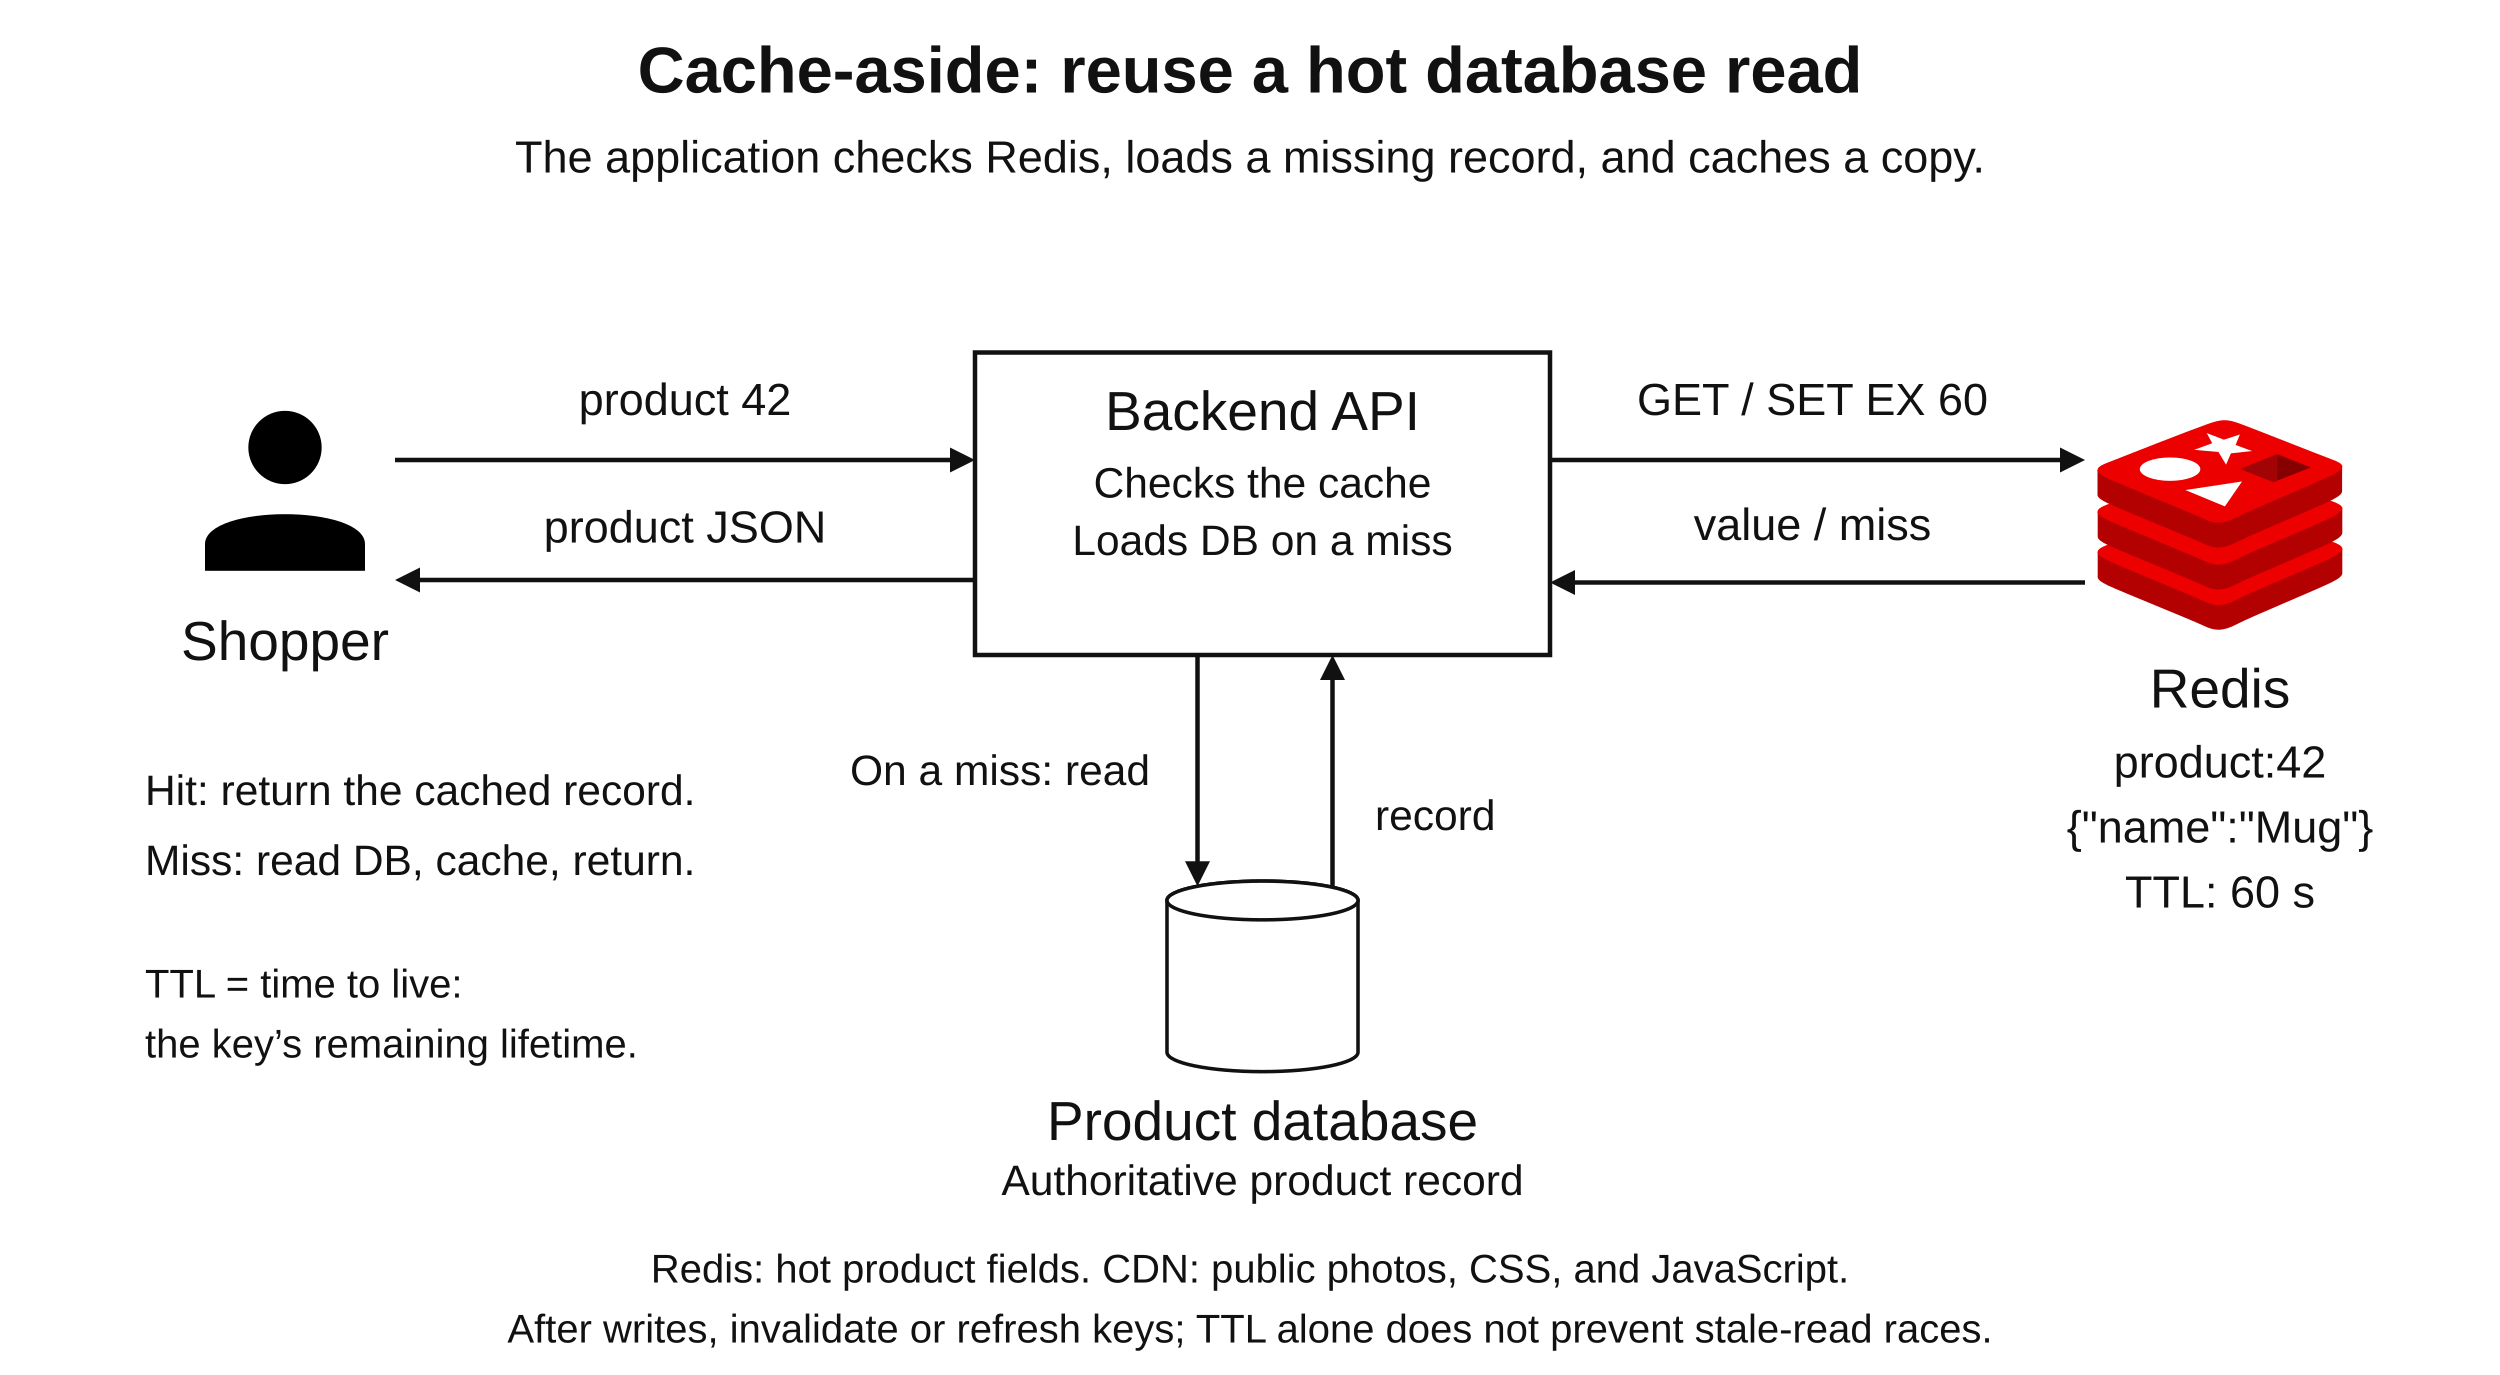
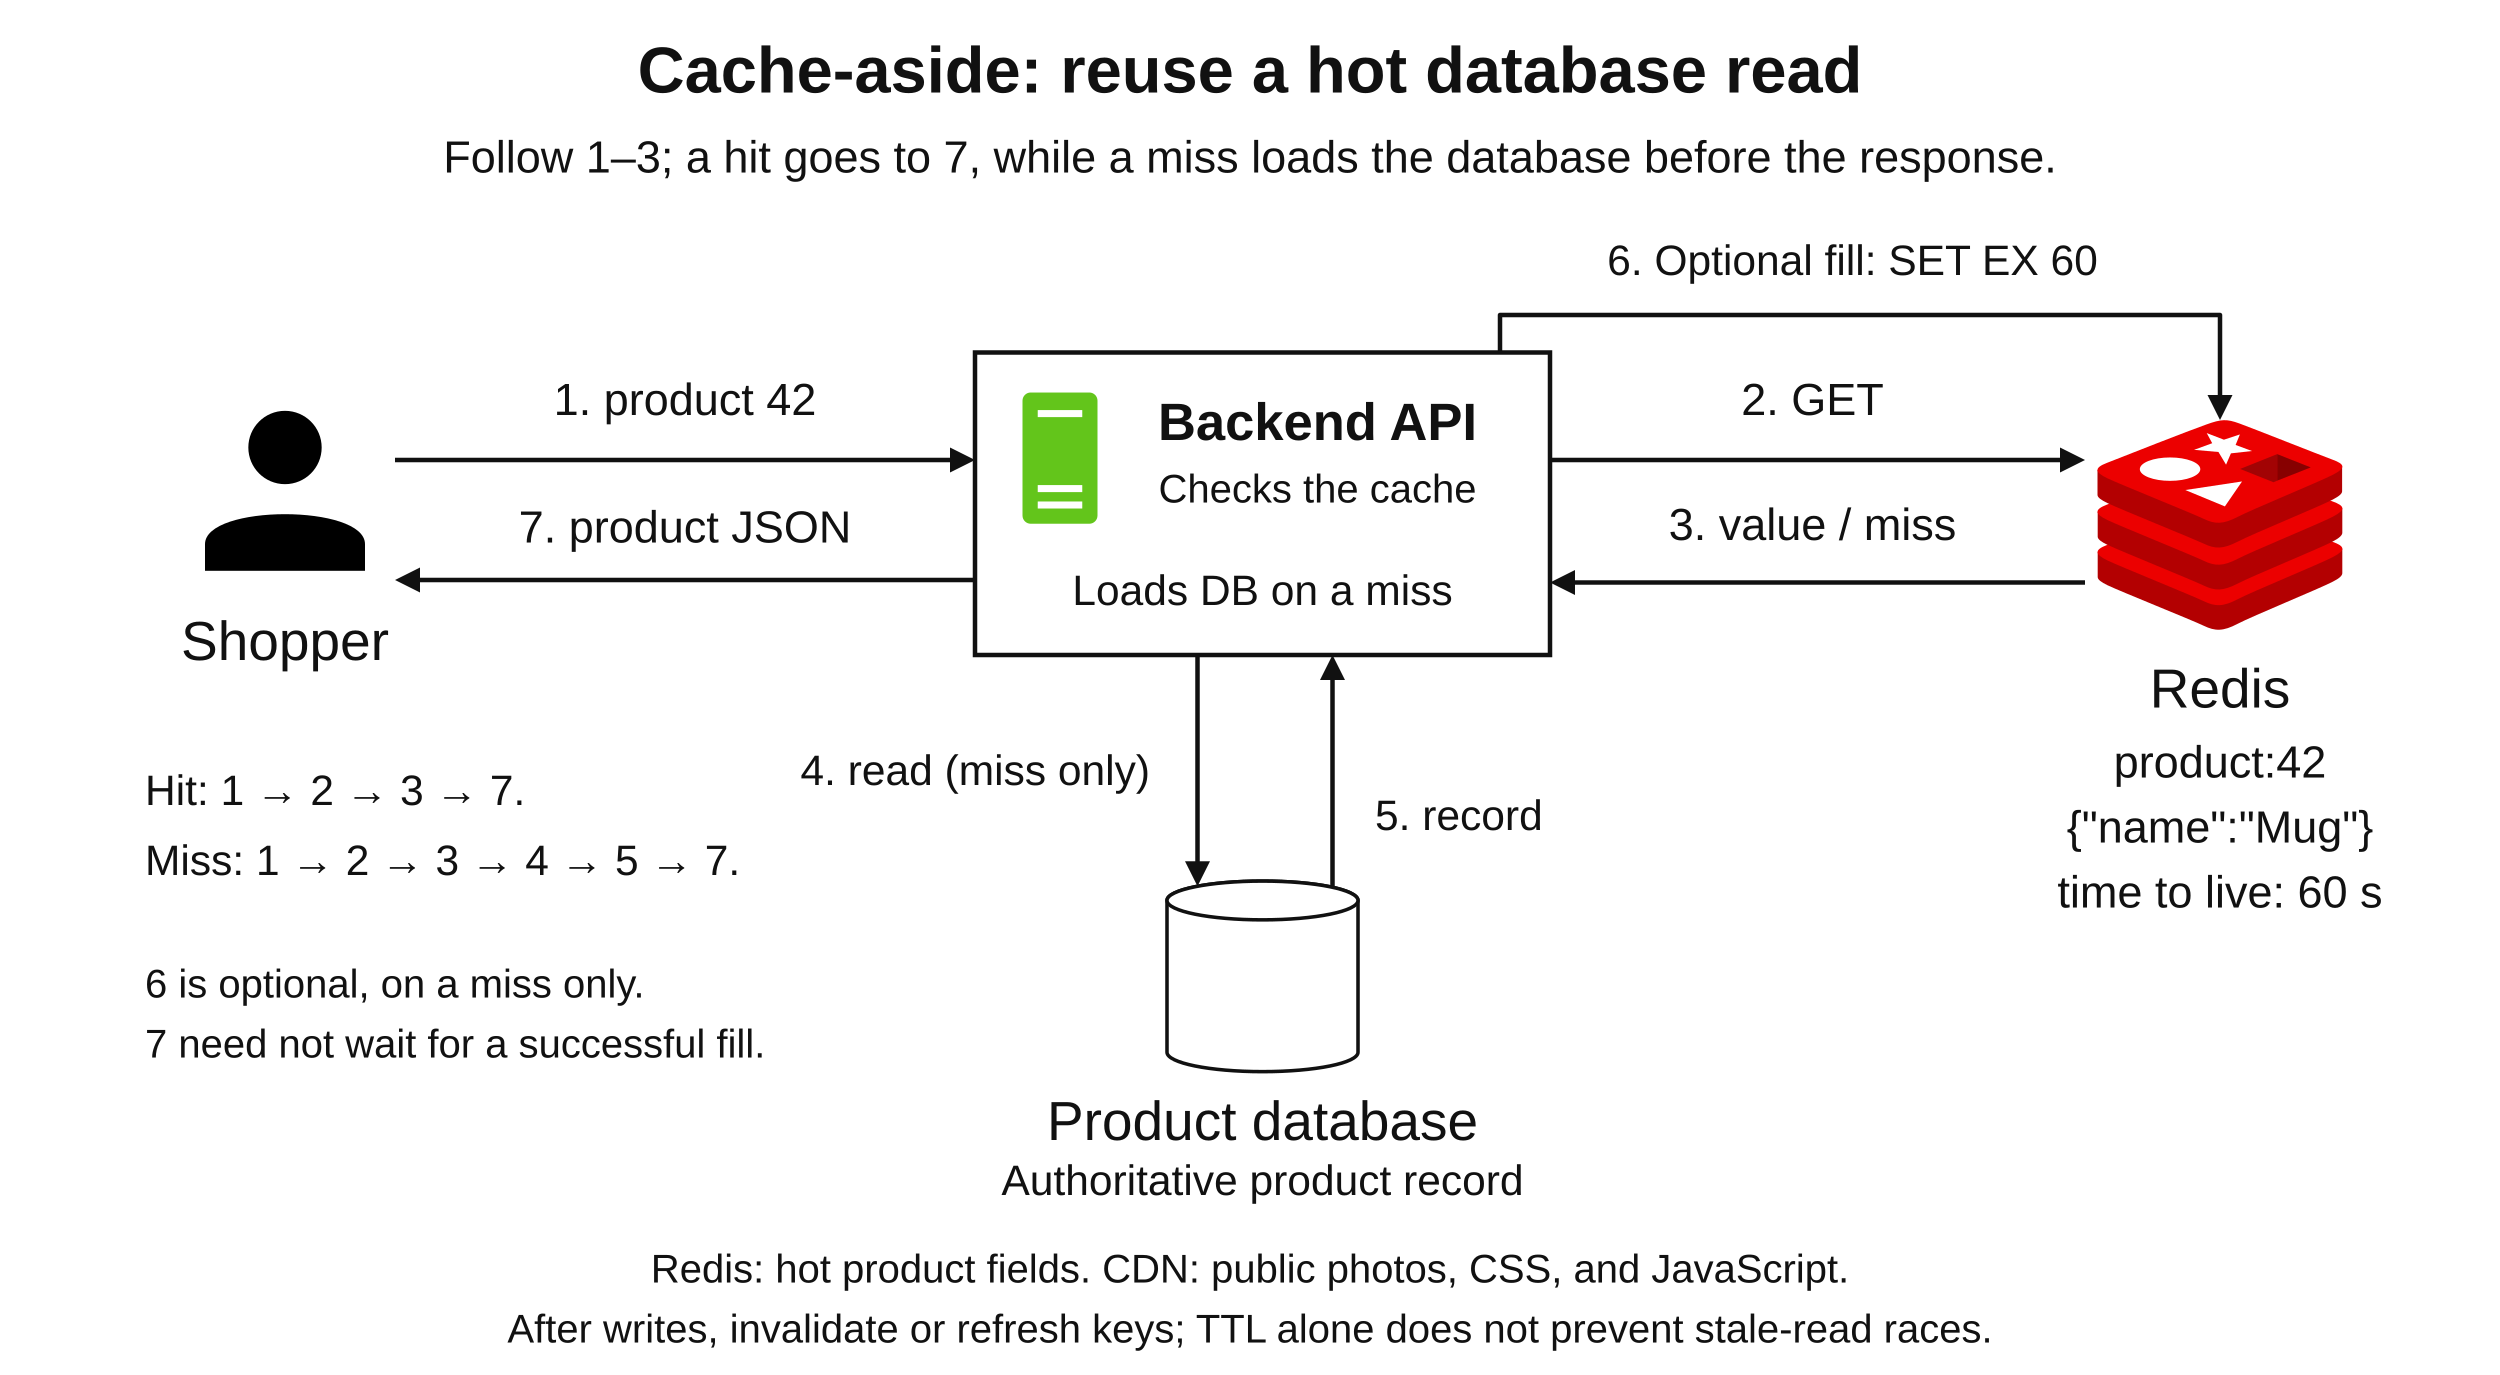
<svg xmlns="http://www.w3.org/2000/svg" width="1000" height="550" viewBox="0 0 1000 550" role="img" aria-labelledby="title desc">
  <defs>
+     <symbol id="backend-server" viewBox="0 0 64 112">
+       <rect width="64" height="112" rx="7" fill="#63c51b" />
+       <path d="M13 18H51M13 82H51M13 96H51" fill="none" stroke="#fff" stroke-width="6" />
+     </symbol>
    <symbol id="redis-red" viewBox="1.2 10.2 125.6 107.6">
      <path fill="#b30001" d="M121.8 93.1c-6.7 3.5-41.4 17.7-48.8 21.6-7.4 3.9-11.5 3.8-17.3 1S13 98.1 6.3 94.9c-3.3-1.6-5-2.9-5-4.2V78s48-10.5 55.8-13.2c7.8-2.8 10.4-2.9 17-.5s46.1 9.5 52.6 11.9v12.5c0 1.3-1.5 2.7-4.9 4.4z" />
      <path fill="#ec0000" d="M121.8 80.5C115.1 84 80.4 98.2 73 102.1c-7.4 3.9-11.5 3.8-17.3 1-5.8-2.8-42.7-17.7-49.4-20.9C-.3 79-.5 76.8 6 74.3c6.5-2.6 43.2-17 51-19.7 7.8-2.8 10.4-2.9 17-.5s41.1 16.1 47.6 18.5c6.7 2.4 6.9 4.4.2 7.9z" />
      <path fill="#b30001" d="M121.8 72.5C115.1 76 80.4 90.2 73 94.1c-7.4 3.8-11.5 3.8-17.3 1C49.9 92.3 13 77.4 6.3 74.2c-3.3-1.6-5-2.9-5-4.2V57.3s48-10.5 55.8-13.2c7.8-2.8 10.4-2.9 17-.5s46.1 9.5 52.6 11.9V68c0 1.3-1.5 2.7-4.9 4.5z" />
      <path fill="#ec0000" d="M121.8 59.8c-6.7 3.5-41.4 17.7-48.8 21.6-7.4 3.8-11.5 3.8-17.3 1C49.9 79.6 13 64.7 6.3 61.5s-6.8-5.4-.3-7.9c6.5-2.6 43.2-17 51-19.7 7.8-2.8 10.4-2.9 17-.5s41.1 16.1 47.6 18.5c6.7 2.4 6.9 4.4.2 7.9z" />
      <path fill="#b30001" d="M121.8 51c-6.7 3.5-41.4 17.7-48.8 21.6-7.4 3.8-11.5 3.8-17.3 1C49.9 70.9 13 56 6.3 52.8c-3.3-1.6-5.1-2.9-5.1-4.2V35.9s48-10.5 55.8-13.2c7.8-2.8 10.4-2.9 17-.5s46.1 9.5 52.6 11.9v12.5c.1 1.3-1.4 2.6-4.8 4.4z" />
      <path fill="#ec0000" d="M121.8 38.3C115.1 41.8 80.4 56 73 59.9c-7.4 3.8-11.5 3.8-17.3 1S13 43.3 6.3 40.1s-6.8-5.4-.3-7.9c6.5-2.6 43.2-17 51-19.7 7.8-2.8 10.4-2.9 17-.5s41.1 16.1 47.6 18.5c6.7 2.4 6.9 4.4.2 7.8z" />
      <path fill="#fff" d="M80.4 26.1l-10.8 1.2-2.5 5.8-3.9-6.5-12.5-1.1 9.3-3.4-2.8-5.2 8.8 3.4 8.2-2.7L72 23z" />
      <path fill="#fff" d="M66.5 54.5l-20.3-8.4 29.1-4.4z" />
      <ellipse fill="#fff" cx="38.4" cy="35.4" rx="15.5" ry="6" />
      <path fill="#870000" d="M93.3 27.7l17.2 6.8-17.2 6.8z" />
      <path fill="#a20304" d="M74.3 35.3l19-7.6v13.6l-1.9.8z" />
    </symbol>
    <symbol id="redis-yellow" viewBox="1.2 10.2 125.6 107.6">
      <path fill="#b9892b" d="M121.8 93.1c-6.7 3.5-41.4 17.7-48.8 21.6-7.4 3.9-11.5 3.8-17.3 1S13 98.1 6.3 94.9c-3.3-1.6-5-2.9-5-4.2V78s48-10.5 55.8-13.2c7.8-2.8 10.4-2.9 17-.5s46.1 9.5 52.6 11.9v12.5c0 1.3-1.5 2.7-4.9 4.4z" />
      <path fill="#e8b344" d="M121.8 80.5C115.1 84 80.4 98.2 73 102.1c-7.4 3.9-11.5 3.8-17.3 1-5.8-2.8-42.7-17.7-49.4-20.9C-.3 79-.5 76.8 6 74.3c6.5-2.6 43.2-17 51-19.7 7.8-2.8 10.4-2.9 17-.5s41.1 16.1 47.6 18.5c6.7 2.4 6.9 4.4.2 7.9z" />
      <path fill="#b9892b" d="M121.8 72.5C115.1 76 80.4 90.2 73 94.1c-7.4 3.8-11.5 3.8-17.3 1C49.9 92.3 13 77.4 6.3 74.2c-3.3-1.6-5-2.9-5-4.2V57.3s48-10.5 55.8-13.2c7.8-2.8 10.4-2.9 17-.5s46.1 9.5 52.6 11.9V68c0 1.3-1.5 2.7-4.9 4.5z" />
      <path fill="#e8b344" d="M121.8 59.8c-6.7 3.5-41.4 17.7-48.8 21.6-7.4 3.8-11.5 3.8-17.3 1C49.9 79.6 13 64.7 6.3 61.5s-6.8-5.4-.3-7.9c6.5-2.6 43.2-17 51-19.7 7.8-2.8 10.4-2.9 17-.5s41.1 16.1 47.6 18.5c6.7 2.4 6.9 4.4.2 7.9z" />
      <path fill="#b9892b" d="M121.8 51c-6.7 3.5-41.4 17.7-48.8 21.6-7.4 3.8-11.5 3.8-17.3 1C49.9 70.9 13 56 6.3 52.8c-3.3-1.6-5.1-2.9-5.1-4.2V35.9s48-10.5 55.8-13.2c7.8-2.8 10.4-2.9 17-.5s46.1 9.5 52.6 11.9v12.5c.1 1.3-1.4 2.6-4.8 4.4z" />
      <path fill="#e8b344" d="M121.8 38.3C115.1 41.8 80.4 56 73 59.9c-7.4 3.8-11.5 3.8-17.3 1S13 43.3 6.3 40.1s-6.8-5.4-.3-7.9c6.5-2.6 43.2-17 51-19.7 7.8-2.8 10.4-2.9 17-.5s41.1 16.1 47.6 18.5c6.7 2.4 6.9 4.4.2 7.8z" />
      <path fill="#fff" d="M80.4 26.1l-10.8 1.2-2.5 5.8-3.9-6.5-12.5-1.1 9.3-3.4-2.8-5.2 8.8 3.4 8.2-2.7L72 23z" />
      <path fill="#fff" d="M66.5 54.5l-20.3-8.4 29.1-4.4z" />
      <ellipse fill="#fff" cx="38.4" cy="35.4" rx="15.5" ry="6" />
      <path fill="#806018" d="M93.3 27.7l17.2 6.8-17.2 6.8z" />
      <path fill="#a57923" d="M74.3 35.3l19-7.6v13.6l-1.9.8z" />
    </symbol>
    <symbol id="redis-grey" viewBox="1.2 10.2 125.6 107.6">
      <path fill="#484b53" d="M121.8 93.1c-6.7 3.5-41.4 17.7-48.8 21.6-7.4 3.9-11.5 3.8-17.3 1S13 98.1 6.3 94.9c-3.3-1.6-5-2.9-5-4.2V78s48-10.5 55.8-13.2c7.8-2.8 10.4-2.9 17-.5s46.1 9.5 52.6 11.9v12.5c0 1.3-1.5 2.7-4.9 4.4z" />
      <path fill="#686b73" d="M121.8 80.5C115.1 84 80.4 98.2 73 102.1c-7.4 3.9-11.5 3.8-17.3 1-5.8-2.8-42.7-17.7-49.4-20.9C-.3 79-.5 76.8 6 74.3c6.5-2.6 43.2-17 51-19.7 7.8-2.8 10.4-2.9 17-.5s41.1 16.1 47.6 18.5c6.7 2.4 6.9 4.4.2 7.9z" />
      <path fill="#484b53" d="M121.8 72.5C115.1 76 80.4 90.2 73 94.1c-7.4 3.8-11.5 3.8-17.3 1C49.9 92.3 13 77.4 6.3 74.2c-3.3-1.6-5-2.9-5-4.2V57.3s48-10.5 55.8-13.2c7.8-2.8 10.4-2.9 17-.5s46.1 9.5 52.6 11.9V68c0 1.3-1.5 2.7-4.9 4.5z" />
      <path fill="#686b73" d="M121.8 59.8c-6.7 3.5-41.4 17.7-48.8 21.6-7.4 3.8-11.5 3.8-17.3 1C49.9 79.6 13 64.7 6.3 61.5s-6.8-5.4-.3-7.9c6.5-2.6 43.2-17 51-19.7 7.8-2.8 10.4-2.9 17-.5s41.1 16.1 47.6 18.5c6.7 2.4 6.9 4.4.2 7.9z" />
      <path fill="#484b53" d="M121.8 51c-6.7 3.5-41.4 17.7-48.8 21.6-7.4 3.8-11.5 3.8-17.3 1C49.9 70.9 13 56 6.3 52.8c-3.3-1.6-5.1-2.9-5.1-4.2V35.9s48-10.5 55.8-13.2c7.8-2.8 10.4-2.9 17-.5s46.1 9.5 52.6 11.9v12.5c.1 1.3-1.4 2.6-4.8 4.4z" />
      <path fill="#686b73" d="M121.8 38.3C115.1 41.8 80.4 56 73 59.9c-7.4 3.8-11.5 3.8-17.3 1S13 43.3 6.3 40.1s-6.8-5.4-.3-7.9c6.5-2.6 43.2-17 51-19.7 7.8-2.8 10.4-2.9 17-.5s41.1 16.1 47.6 18.5c6.7 2.4 6.9 4.4.2 7.8z" />
      <path fill="#fff" d="M80.4 26.1l-10.8 1.2-2.5 5.8-3.9-6.5-12.5-1.1 9.3-3.4-2.8-5.2 8.8 3.4 8.2-2.7L72 23z" />
      <path fill="#fff" d="M66.5 54.5l-20.3-8.4 29.1-4.4z" />
      <ellipse fill="#fff" cx="38.4" cy="35.4" rx="15.5" ry="6" />
      <path fill="#2f3137" d="M93.3 27.7l17.2 6.8-17.2 6.8z" />
      <path fill="#3e4149" d="M74.3 35.3l19-7.6v13.6l-1.9.8z" />
    </symbol>
    <symbol id="person" viewBox="0 0 54 54">
      <circle cx="27" cy="12" r="11" />
      <path d="M3 49V41C3 29 51 29 51 41V49Z" />
    </symbol>
    <symbol id="database" viewBox="0 0 88 93">
      <path d="M0.9 13.75A43.1 8.75 0 0 1 87.1 13.75V82.25A43.1 8.75 0 0 1 0.9 82.25Z" fill="currentColor" stroke="#111" stroke-width="1.6" />
      <ellipse cx="44" cy="13.75" rx="43.1" ry="8.75" fill="currentColor" stroke="#111" stroke-width="1.6" />
    </symbol>
    <marker id="arrow" markerWidth="10" markerHeight="10" viewBox="0 0 10 10" refX="7.5" refY="5" orient="auto" markerUnits="userSpaceOnUse">
      <path d="M0 0L10 5L0 10Z" fill="#111" />
    </marker>
    <style>text{font-family:Arial,Helvetica,sans-serif;fill:#111}.box{fill:#fff;stroke:#111;stroke-width:1.8}.flow{fill:none;stroke:#111;stroke-width:1.8;stroke-linejoin:round;marker-end:url(#arrow)}.plain{fill:none;stroke:#111;stroke-width:1.8}</style>
  </defs>
  <rect width="1000" height="550" fill="#fff" />
  <text x="500" y="37" font-size="26" text-anchor="middle" font-weight="bold">Cache-aside: reuse a hot database read</text>
-   <text x="500" y="69" font-size="18" text-anchor="middle">The application checks Redis, loads a missing record, and caches a copy.</text>
+   <text x="500" y="69" font-size="18" text-anchor="middle">Follow 1–3; a hit goes to 7, while a miss loads the database before the response.</text>
  <use id="requesting-user" href="#person" x="78" y="163" width="72" height="72" />
  <text x="114" y="264" font-size="22" text-anchor="middle">Shopper</text>
  <rect id="application" class="box" x="390" y="141" width="230" height="121" />
-   <text x="505.0" y="172" font-size="22" text-anchor="middle">Backend API</text>
-   <text x="505.0" y="199" font-size="17" text-anchor="middle">Checks the cache</text>
-   <text x="505.0" y="222" font-size="17" text-anchor="middle">Loads DB on a miss</text>
+   <use id="application-icon" href="#backend-server" x="409" y="157" width="30" height="52.5" />
+   <text x="527" y="176" font-size="21" text-anchor="middle" font-weight="bold">Backend API</text>
+   <text x="527" y="201" font-size="16" text-anchor="middle">Checks the cache</text>
+   <text x="505" y="242" font-size="17" text-anchor="middle">Loads DB on a miss</text>
  <use id="shared-redis" href="#redis-red" x="839" y="168" width="98" height="83.955" />
  <text x="888" y="283" font-size="22" text-anchor="middle">Redis</text>
  <path id="user-request" class="flow" d="M158 184 L387.5 184" />
-   <text x="274" y="166" font-size="18" text-anchor="middle">product 42</text>
+   <text x="274" y="166" font-size="18" text-anchor="middle">1. product 42</text>
  <path id="user-response" class="flow" d="M390 232 L160.5 232" />
-   <text x="274" y="217" font-size="18" text-anchor="middle">product JSON</text>
+   <text x="274" y="217" font-size="18" text-anchor="middle">7. product JSON</text>
  <path id="redis-command" class="flow" d="M620 184 L831.5 184" />
-   <text x="725" y="166" font-size="18" text-anchor="middle">GET / SET EX 60</text>
+   <text x="725" y="166" font-size="18" text-anchor="middle">2. GET</text>
  <path id="redis-response" class="flow" d="M834 233 L622.5 233" />
-   <text x="725" y="216" font-size="18" text-anchor="middle">value / miss</text>
+   <text x="725" y="216" font-size="18" text-anchor="middle">3. value / miss</text>
  <text x="888" y="311" font-size="18" text-anchor="middle">product:42</text>
  <text x="888" y="337" font-size="18" text-anchor="middle">{"name":"Mug"}</text>
-   <text x="888" y="363" font-size="18" text-anchor="middle">TTL: 60 s</text>
+   <text x="888" y="363" font-size="18" text-anchor="middle">time to live: 60 s</text>
+   <path id="optional-cache-fill" class="flow" d="M600 141 V126 H888 V165.5" />
+   <text x="741" y="110" font-size="17" text-anchor="middle">6. Optional fill: SET EX 60</text>
  <use id="durable-database" href="#database" x="466" y="348" width="78" height="82.432" color="#fff" />
  <text x="505" y="456" font-size="22" text-anchor="middle">Product database</text>
  <text x="505" y="478" font-size="17" text-anchor="middle">Authoritative product record</text>
  <path id="database-request" class="flow" d="M479 262 L479 352" />
-   <text x="460" y="314" font-size="17" text-anchor="end">On a miss: read</text>
+   <text x="460" y="314" font-size="17" text-anchor="end">4. read (miss only)</text>
  <path id="database-response" class="flow" d="M533 355 L533 264.5" />
-   <text x="550" y="332" font-size="17" text-anchor="start">record</text>
-   <text x="58" y="322" font-size="17" text-anchor="start">Hit: return the cached record.</text>
-   <text x="58" y="350" font-size="17" text-anchor="start">Miss: read DB, cache, return.</text>
-   <text x="58" y="399" font-size="16" text-anchor="start">TTL = time to live:</text>
-   <text x="58" y="423" font-size="16" text-anchor="start">the key’s remaining lifetime.</text>
+   <text x="550" y="332" font-size="17" text-anchor="start">5. record</text>
+   <text x="58" y="322" font-size="17" text-anchor="start">Hit: 1 → 2 → 3 → 7.</text>
+   <text x="58" y="350" font-size="17" text-anchor="start">Miss: 1 → 2 → 3 → 4 → 5 → 7.</text>
+   <text x="58" y="399" font-size="16" text-anchor="start">6 is optional, on a miss only.</text>
+   <text x="58" y="423" font-size="16" text-anchor="start">7 need not wait for a successful fill.</text>
  <text x="500" y="513" font-size="16" text-anchor="middle">Redis: hot product fields.  CDN: public photos, CSS, and JavaScript.</text>
  <text x="500" y="537" font-size="16" text-anchor="middle">After writes, invalidate or refresh keys; TTL alone does not prevent stale-read races.</text>
</svg>
